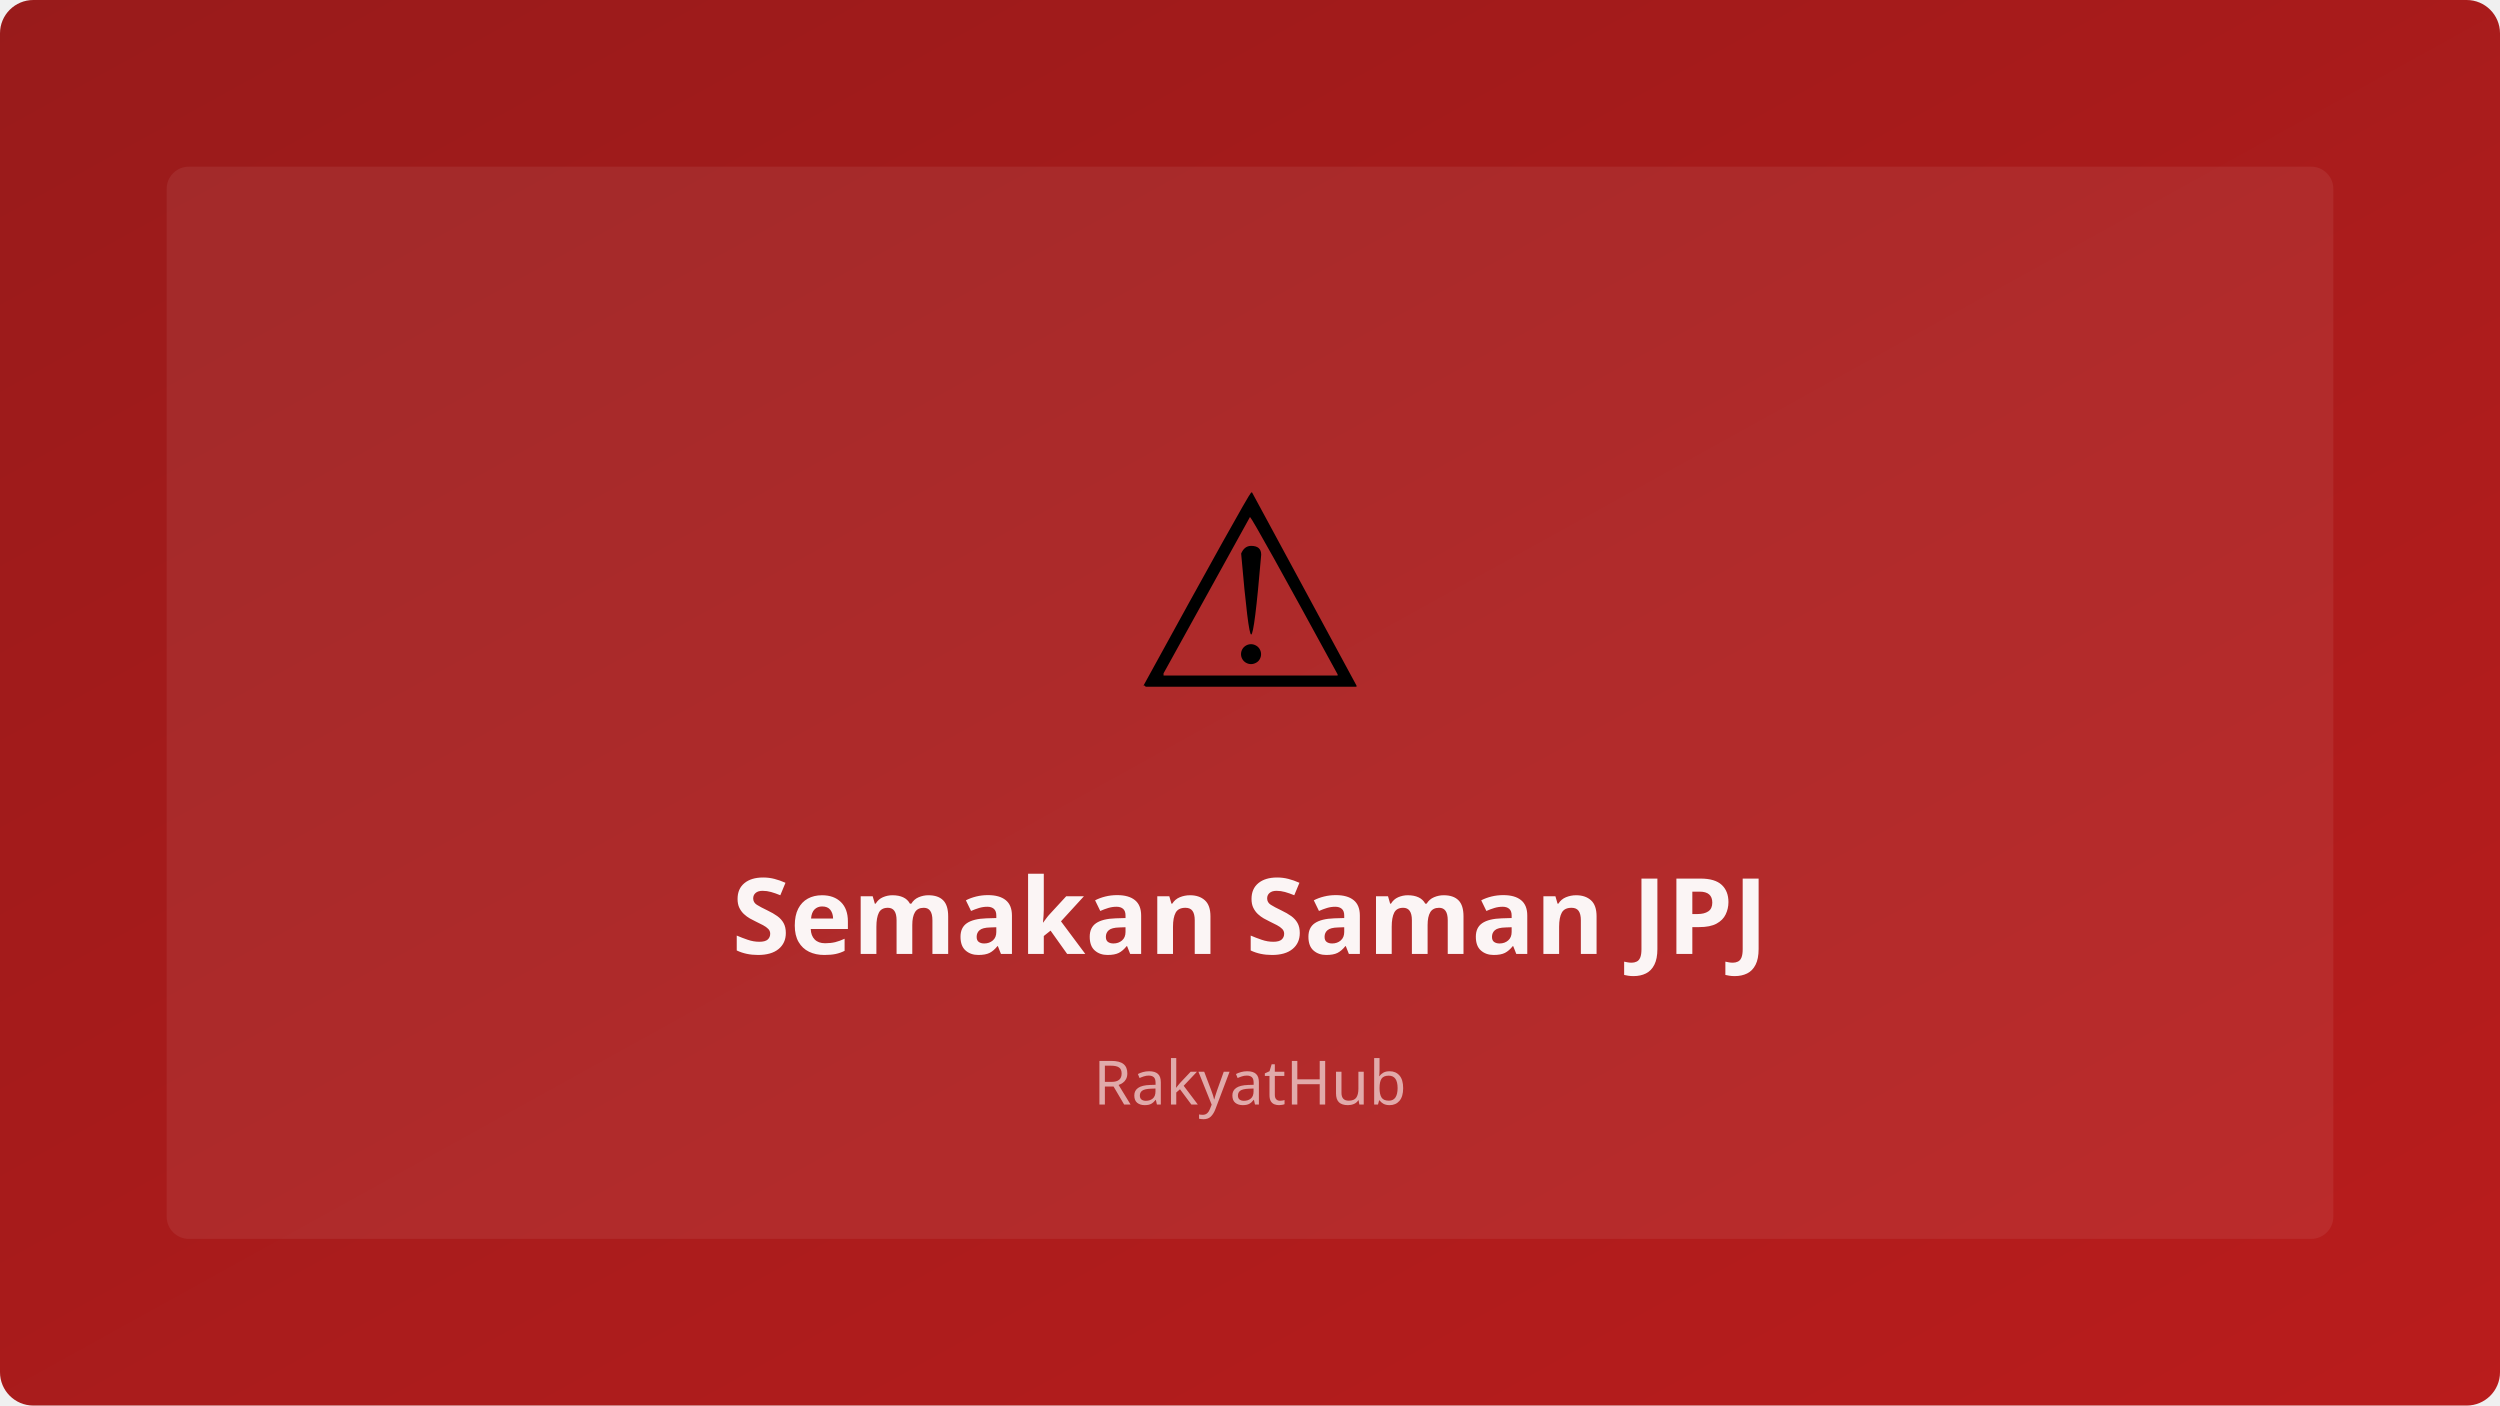
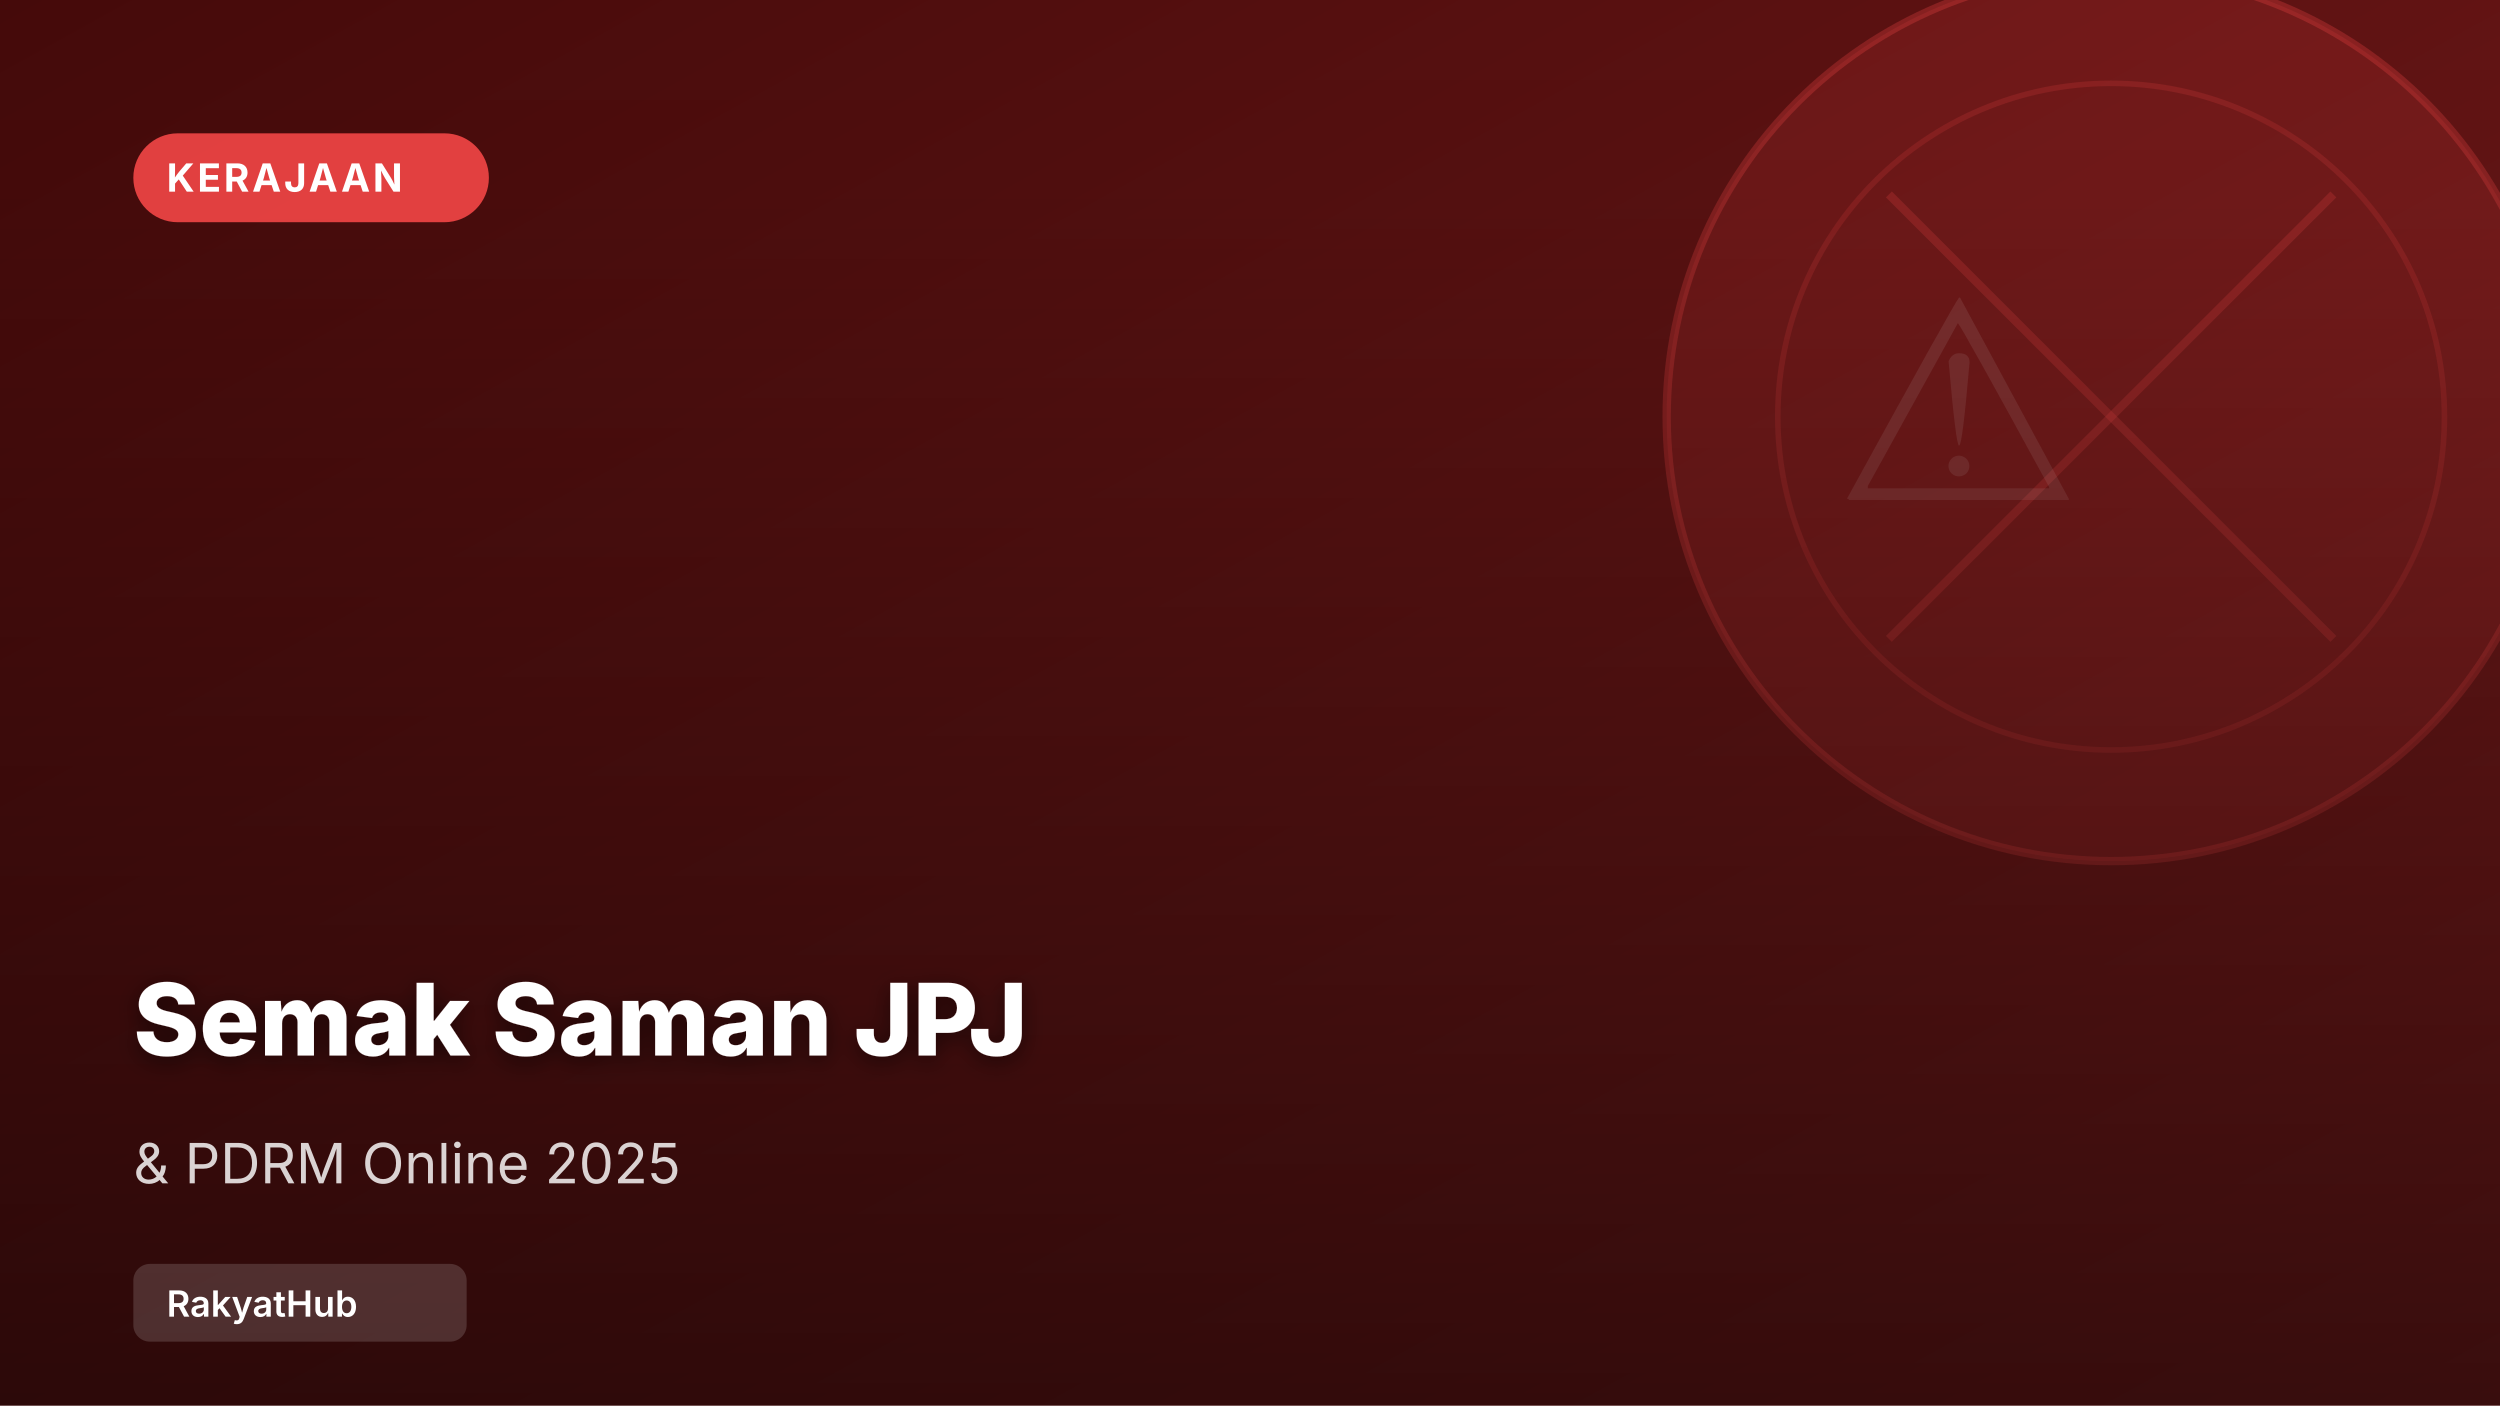
<svg xmlns="http://www.w3.org/2000/svg" width="900" height="506" viewBox="0 0 900 506">
  <defs>
-     <linearGradient id="g" x1="0%" y1="0%" x2="100%" y2="100%">
-       <stop offset="0%" style="stop-color:#991b1b;stop-opacity:1" />
-       <stop offset="100%" style="stop-color:#b91c1c;stop-opacity:1" />
+     <linearGradient id="bg" x1="0" y1="0" x2="1" y2="1">
+       <stop offset="0%" stop-color="#450a0a" />
+       <stop offset="100%" stop-color="#7f1d1d" />
+     </linearGradient>
+     <linearGradient id="overlay" x1="0" y1="0" x2="0" y2="1">
+       <stop offset="0%" stop-color="rgba(0,0,0,0)" />
+       <stop offset="100%" stop-color="rgba(0,0,0,0.55)" />
    </linearGradient>
  </defs>
-   <rect width="900" height="506" fill="url(#g)" rx="12" />
-   <rect x="60" y="60" width="780" height="386" fill="white" fill-opacity="0.07" rx="8" />
-   <text x="450" y="220" font-family="system-ui,sans-serif" font-size="96" text-anchor="middle" dominant-baseline="middle">⚠️</text>
-   <text x="450" y="330" font-family="system-ui,sans-serif" font-size="38" font-weight="700" text-anchor="middle" dominant-baseline="middle" fill="white" opacity="0.95">Semakan Saman JPJ</text>
-   <text x="450" y="390" font-family="system-ui,sans-serif" font-size="22" text-anchor="middle" dominant-baseline="middle" fill="white" opacity="0.6">RakyatHub</text>
+   <rect width="900" height="506" fill="url(#bg)" />
+   <circle cx="760" cy="150" r="160" fill="rgba(239,68,68,0.15)" stroke="rgba(239,68,68,0.3)" stroke-width="3" />
+   <circle cx="760" cy="150" r="120" fill="none" stroke="rgba(239,68,68,0.2)" stroke-width="2" />
+   <line x1="680" y1="70" x2="840" y2="230" stroke="rgba(239,68,68,0.25)" stroke-width="3" />
+   <line x1="840" y1="70" x2="680" y2="230" stroke="rgba(239,68,68,0.25)" stroke-width="3" />
+   <text x="660" y="180" font-family="system-ui" font-size="100" opacity="0.1" fill="white">⚠</text>
+   <rect width="900" height="506" fill="url(#overlay)" />
+   <rect x="48" y="48" width="128" height="32" rx="16" fill="#ef4444" opacity="0.92" />
+   <text x="60" y="69" font-family="system-ui,-apple-system,sans-serif" font-size="14" font-weight="700" fill="white" letter-spacing="1">KERAJAAN</text>
+   <text x="48" y="380" font-family="system-ui,-apple-system,sans-serif" font-size="36" font-weight="800" fill="white" style="filter:drop-shadow(0 2px 4px rgba(0,0,0,0.5))">Semak Saman JPJ</text>
+   <text x="48" y="426" font-family="system-ui,-apple-system,sans-serif" font-size="20" fill="rgba(255,255,255,0.82)">&amp; PDRM Online 2025</text>
+   <rect x="48" y="455" width="120" height="28" rx="6" fill="rgba(255,255,255,0.15)" />
+   <text x="60" y="474" font-family="system-ui,-apple-system,sans-serif" font-size="13" font-weight="600" fill="white">RakyatHub</text>
</svg>
